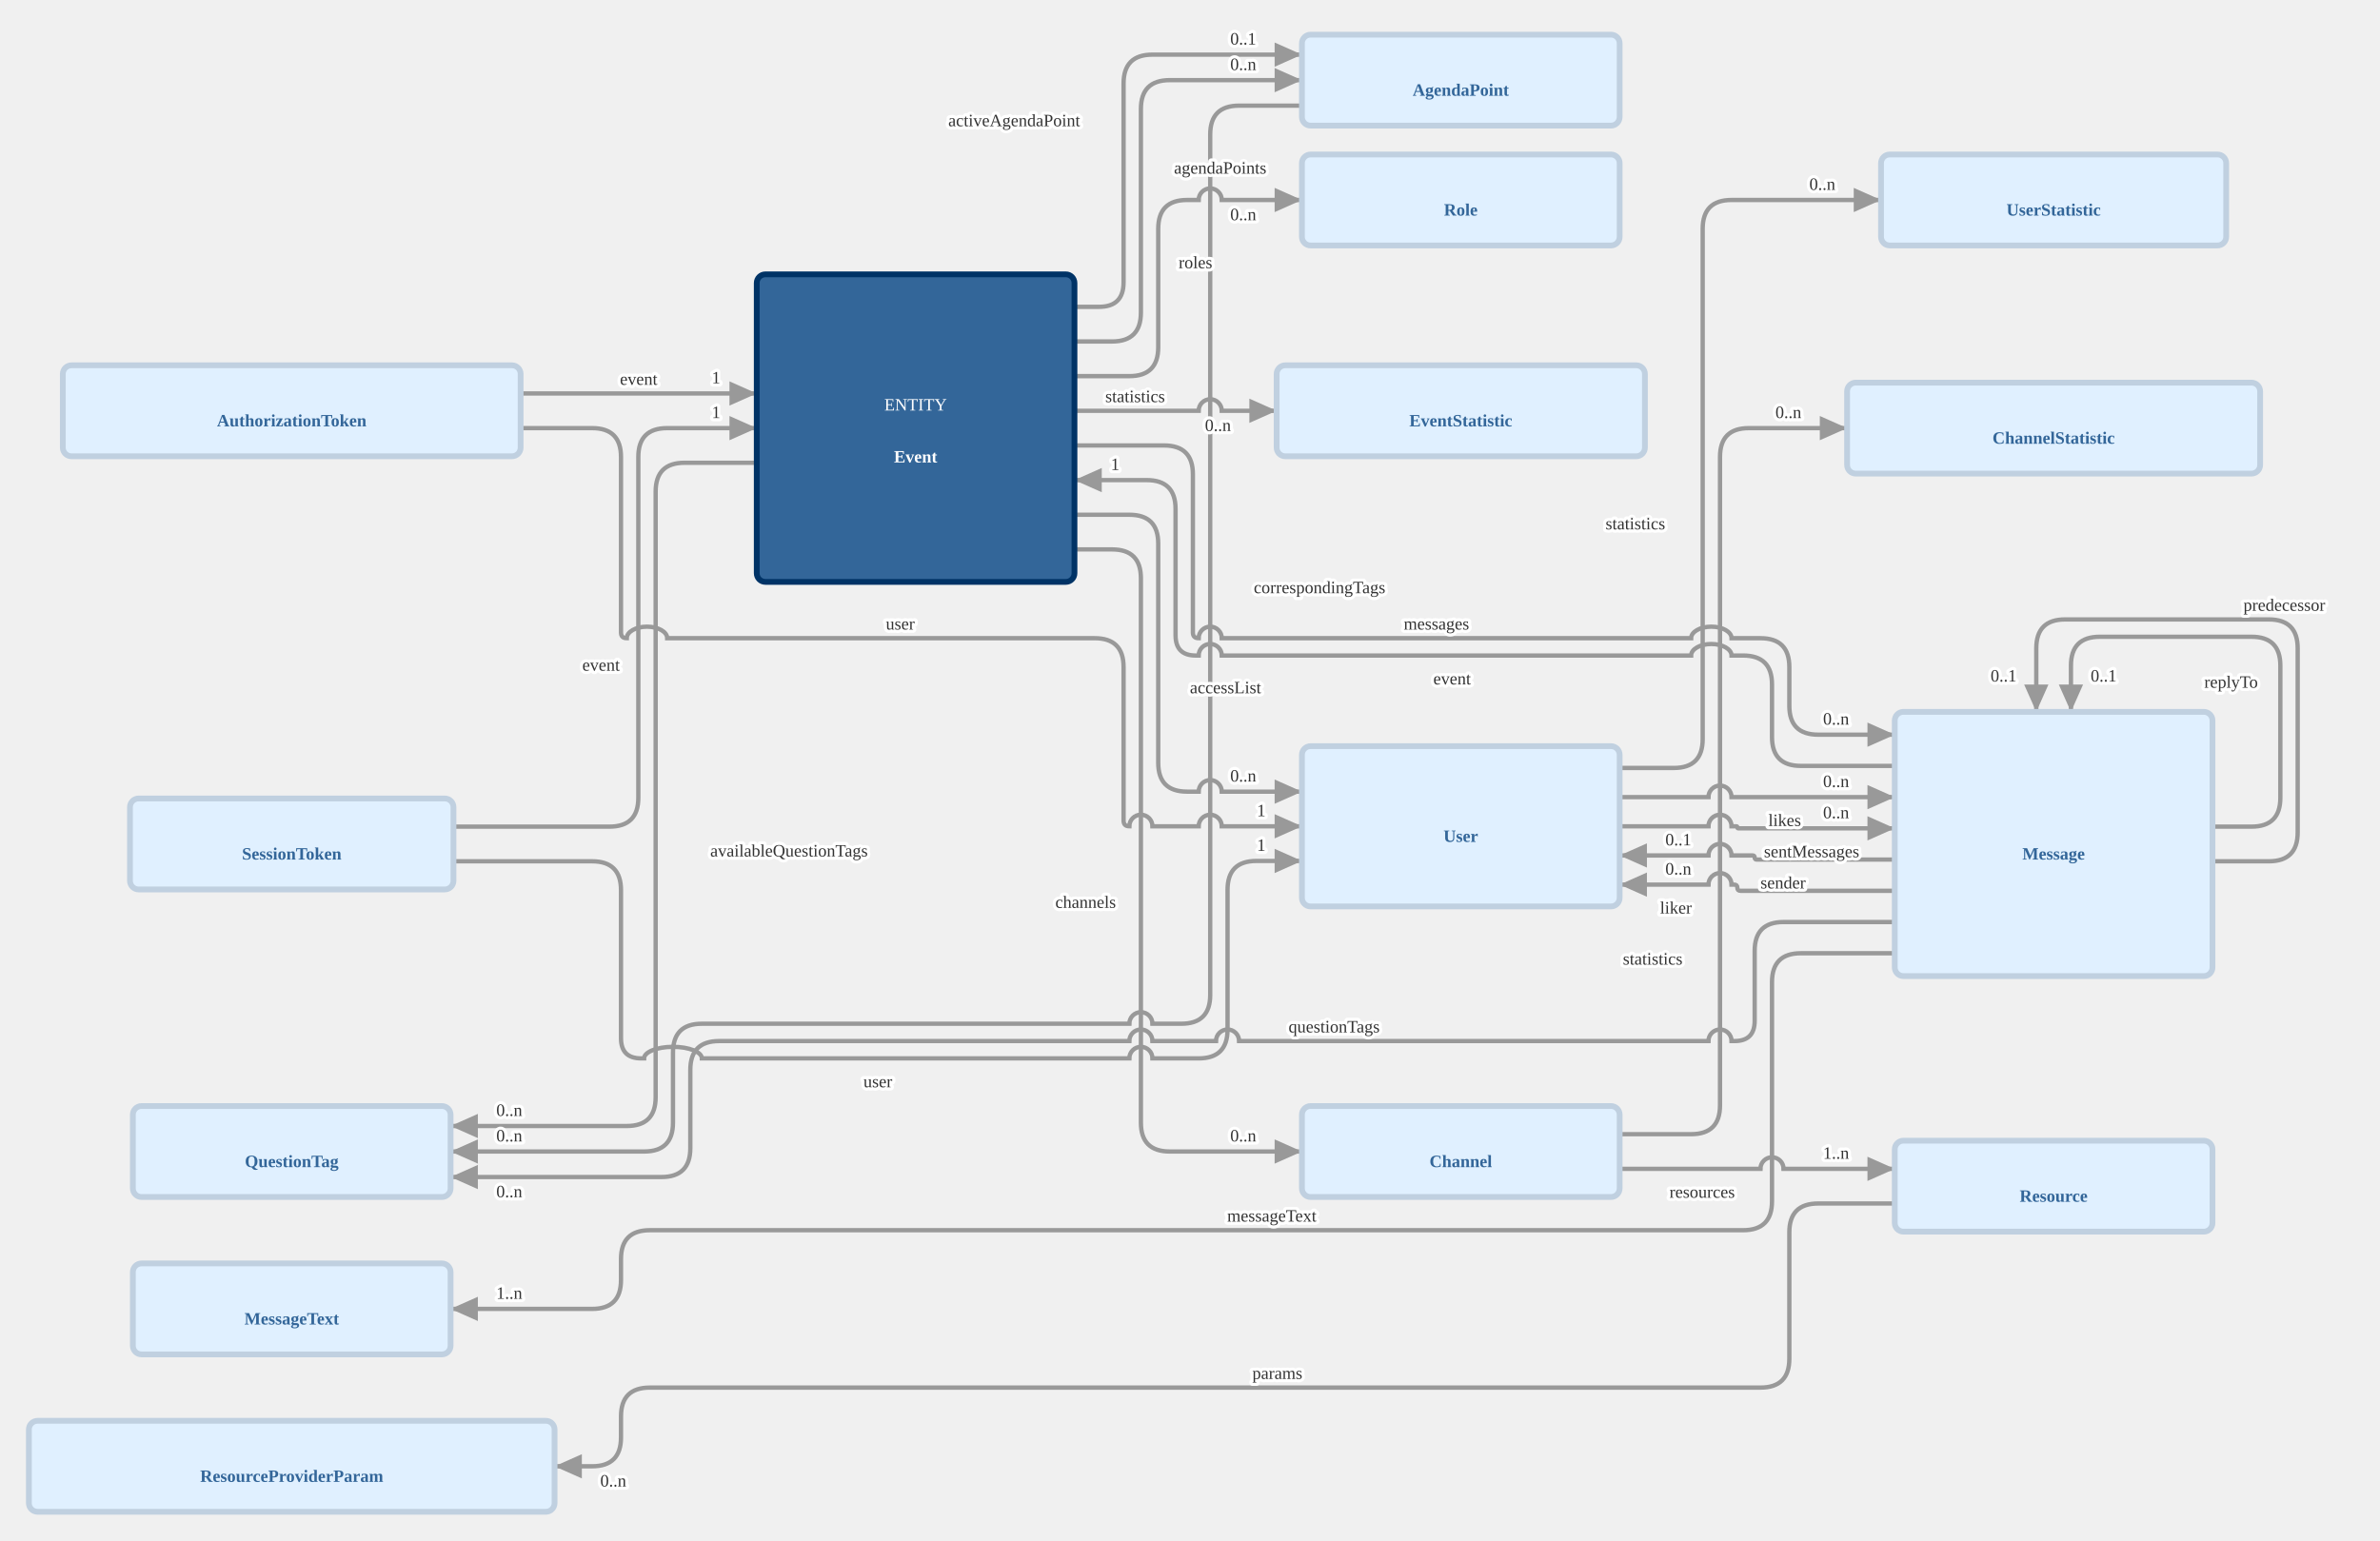
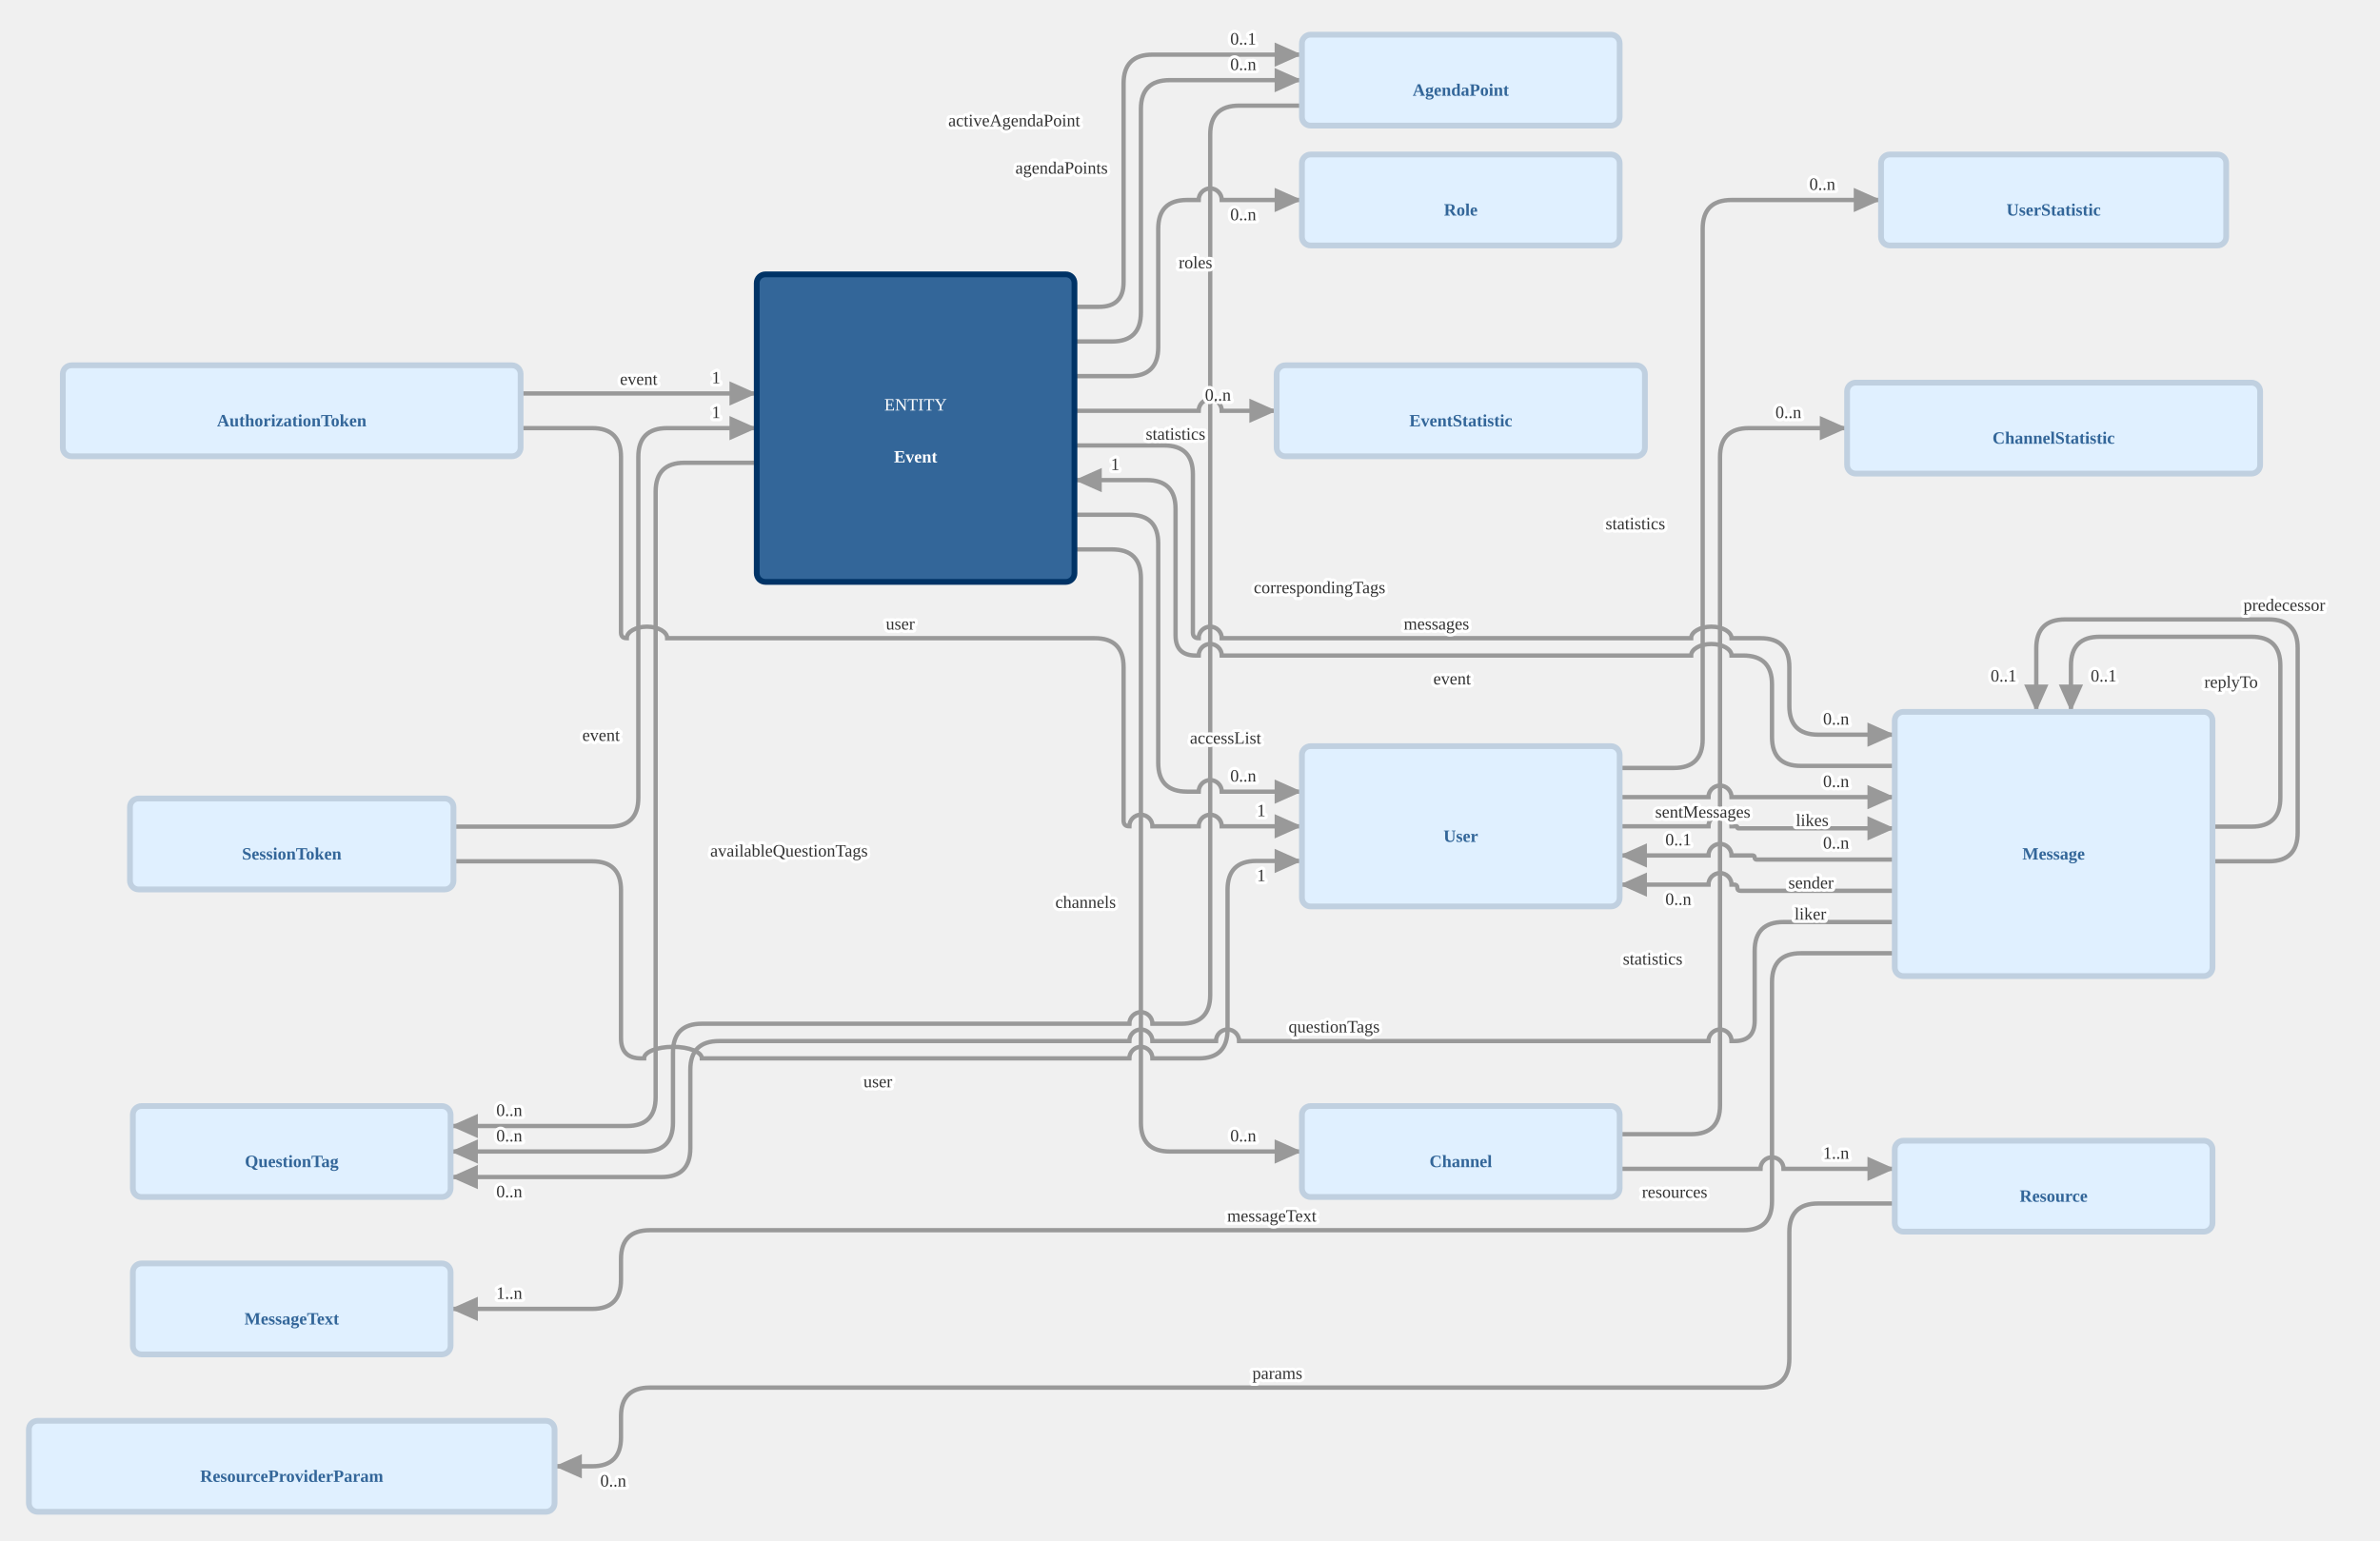
<svg xmlns="http://www.w3.org/2000/svg" xmlns:xlink="http://www.w3.org/1999/xlink" viewBox="20 16 1648 1067" width="1648" height="1067">
  <defs>
    <style>
.gradia-1b78e744 { fill: none; stroke: #999999; stroke-width: 3 }
.gradia-72a34555 { fill: #999999 }
.gradia-11dad4ff { font-family: var(--gradia-font-family, 'Helvetica'), ui-sans-serif, -apple-system, Helvetica, Arial, sans-serif; font-size: var(--gradia-size-font-edge, 16px); text-anchor: middle; fill: #333333; stroke: var(--gradia-color-edge-halo, #ffffff); stroke-width: 4.5; paint-order: stroke; stroke-linejoin: round }
.gradia-cc24e345 { font-family: var(--gradia-font-family, 'Helvetica'), ui-sans-serif, -apple-system, Helvetica, Arial, sans-serif; font-size: var(--gradia-size-font-arity, 16px); text-anchor: middle; fill: #333333; stroke: var(--gradia-color-edge-halo, #ffffff); stroke-width: 4.5; paint-order: stroke; stroke-linejoin: round }
.gradia-ceed8dfe { fill: #336699; stroke: #003366; stroke-width: 4 }
.gradia-8a074145 { font-family: var(--gradia-font-family, 'Helvetica'), ui-sans-serif, -apple-system, Helvetica, Arial, sans-serif; font-size: var(--gradia-size-font-type, 16px); text-anchor: middle; fill: #ffffff }
.gradia-fc3c7305 { font-family: var(--gradia-font-family, 'Helvetica'), ui-sans-serif, -apple-system, Helvetica, Arial, sans-serif; font-size: var(--gradia-size-font-node, 30px); font-weight: 600; text-anchor: middle; fill: #ffffff }
.gradia-a6a22853 { fill: #e0f0ff; stroke: #c0d0e0; stroke-width: 4 }
.gradia-769fb48f { font-family: var(--gradia-font-family, 'Helvetica'), ui-sans-serif, -apple-system, Helvetica, Arial, sans-serif; font-size: var(--gradia-size-font-node, 30px); font-weight: 600; text-anchor: middle; fill: #336699 }
</style>
    <marker id="gradia-2da9cad2039c-arrow" viewBox="0 0 10 10" refX="9" refY="5" markerWidth="21" markerHeight="21" markerUnits="userSpaceOnUse" orient="auto-start-reverse">
      <path d="M 0 1 L 9 5 L 0 9 z" class="gradia-72a34555" />
    </marker>
  </defs>
  <path d="M 764 396.5 L 790 396.5 Q 810 396.5 810 416.5 L 810 793.5 Q 810 813.5 830 813.5 L 921.5 813.5" class="gradia-1b78e744" marker-end="url(#gradia-2da9cad2039c-arrow)" />
  <path d="M 764 276.5 L 802 276.5 Q 822 276.5 822 256.5 L 822 174.5 Q 822 154.5 842 154.5 L 850 154.5 A 8 8 0 0 1 866 154.5 L 921.5 154.5" class="gradia-1b78e744" marker-end="url(#gradia-2da9cad2039c-arrow)" />
  <path d="M 764 372.5 L 802 372.5 Q 822 372.5 822 392.5 L 822 544.263 Q 822 564.263 842 564.263 L 850 564.263 A 8 8 0 0 1 866 564.263 L 921.5 564.263" class="gradia-1b78e744" marker-end="url(#gradia-2da9cad2039c-arrow)" />
  <path d="M 764 324.5 L 826 324.5 Q 846 324.5 846 344.5 L 846 454 Q 846 458 850 458 L 850 458 A 8 8 0 0 1 866 458 L 1191 458 A 14 8 0 0 1 1219 458 L 1239 458 Q 1259 458 1259 478 L 1259 504.812 Q 1259 524.812 1279 524.812 L 1332 524.812" class="gradia-1b78e744" marker-end="url(#gradia-2da9cad2039c-arrow)" />
  <path d="M 764 300.5 L 850 300.5 A 8 8 0 0 1 866 300.5 L 904 300.5" class="gradia-1b78e744" marker-end="url(#gradia-2da9cad2039c-arrow)" />
  <path d="M 544 336.5 L 494 336.5 Q 474 336.5 474 356.5 L 474 775.833 Q 474 795.833 454 795.833 L 332 795.833" class="gradia-1b78e744" marker-end="url(#gradia-2da9cad2039c-arrow)" />
  <path d="M 764 228.5 L 781 228.5 Q 798 228.5 798 211.5 L 798 73.833 Q 798 53.833 818 53.833 L 921.5 53.833" class="gradia-1b78e744" marker-end="url(#gradia-2da9cad2039c-arrow)" />
  <path d="M 764 252.5 L 790 252.5 Q 810 252.5 810 232.5 L 810 91.5 Q 810 71.5 830 71.5 L 921.5 71.5" class="gradia-1b78e744" marker-end="url(#gradia-2da9cad2039c-arrow)" />
  <path d="M 921.5 89.167 L 878 89.167 Q 858 89.167 858 109.167 L 858 705 Q 858 725 838 725 L 818 725 A 8 8 0 0 0 802 725 L 506 725 Q 486 725 486 745 L 486 793.5 Q 486 813.5 466 813.5 L 332 813.5" class="gradia-1b78e744" marker-end="url(#gradia-2da9cad2039c-arrow)" />
  <path d="M 1141.5 825.5 L 1239 825.5 A 8 8 0 0 1 1255 825.5 L 1332 825.5" class="gradia-1b78e744" marker-end="url(#gradia-2da9cad2039c-arrow)" />
  <path d="M 1141.5 801.5 L 1191 801.5 Q 1211 801.5 1211 781.5 L 1211 332.5 Q 1211 312.5 1231 312.5 L 1299 312.5" class="gradia-1b78e744" marker-end="url(#gradia-2da9cad2039c-arrow)" />
  <path d="M 1332 849.5 L 1279 849.5 Q 1259 849.5 1259 869.5 L 1259 957 Q 1259 977 1239 977 L 470 977 Q 450 977 450 997 L 450 1011.5 Q 450 1031.5 430 1031.5 L 404 1031.5" class="gradia-1b78e744" marker-end="url(#gradia-2da9cad2039c-arrow)" />
  <path d="M 1141.5 568.062 L 1203 568.062 A 8 8 0 0 1 1219 568.062 L 1332 568.062" class="gradia-1b78e744" marker-end="url(#gradia-2da9cad2039c-arrow)" />
  <path d="M 1141.5 588.263 L 1203 588.263 A 8 8 0 0 1 1219 588.263 L 1222.287 588.263 Q 1223 588.263 1223 588.975 L 1223 588.975 Q 1223 589.688 1223.713 589.688 L 1332 589.688" class="gradia-1b78e744" marker-end="url(#gradia-2da9cad2039c-arrow)" />
  <path d="M 1141.5 547.863 L 1179 547.863 Q 1199 547.863 1199 527.863 L 1199 174.5 Q 1199 154.5 1219 154.5 L 1322.5 154.5" class="gradia-1b78e744" marker-end="url(#gradia-2da9cad2039c-arrow)" />
  <path d="M 1332 611.312 L 1236.425 611.312 Q 1235 611.312 1235 609.888 L 1235 609.888 Q 1235 608.463 1233.575 608.463 L 1219 608.463 A 8 8 0 0 0 1203 608.463 L 1141.5 608.463" class="gradia-1b78e744" marker-end="url(#gradia-2da9cad2039c-arrow)" />
  <path d="M 1332 632.938 L 1225.138 632.938 Q 1223 632.938 1223 630.8 L 1223 630.8 Q 1223 628.663 1220.862 628.663 L 1219 628.663 A 8 8 0 0 0 1203 628.663 L 1141.5 628.663" class="gradia-1b78e744" marker-end="url(#gradia-2da9cad2039c-arrow)" />
  <path d="M 1332 546.438 L 1267 546.438 Q 1247 546.438 1247 526.438 L 1247 490 Q 1247 470 1227 470 L 1219 470 A 14 8 0 0 0 1191 470 L 866 470 A 8 8 0 0 0 850 470 L 848 470 Q 834 470 834 456 L 834 368.5 Q 834 348.5 814 348.5 L 764 348.5" class="gradia-1b78e744" marker-end="url(#gradia-2da9cad2039c-arrow)" />
  <path d="M 1552 588.5 L 1579 588.5 Q 1599 588.5 1599 568.5 L 1599 477 Q 1599 457 1579 457 L 1474 457 Q 1454 457 1454 477 L 1454 509" class="gradia-1b78e744" marker-end="url(#gradia-2da9cad2039c-arrow)" />
  <path d="M 1552 612.5 L 1591 612.5 Q 1611 612.5 1611 592.5 L 1611 465 Q 1611 445 1591 445 L 1450 445 Q 1430 445 1430 465 L 1430 509" class="gradia-1b78e744" marker-end="url(#gradia-2da9cad2039c-arrow)" />
  <path d="M 1332 654.562 L 1255 654.562 Q 1235 654.562 1235 674.562 L 1235 723 Q 1235 737 1221 737 L 1219 737 A 8 8 0 0 0 1203 737 L 878 737 A 8 8 0 0 0 862 737 L 818 737 A 8 8 0 0 0 802 737 L 518 737 Q 498 737 498 757 L 498 811.167 Q 498 831.167 478 831.167 L 332 831.167" class="gradia-1b78e744" marker-end="url(#gradia-2da9cad2039c-arrow)" />
  <path d="M 1332 676.188 L 1267 676.188 Q 1247 676.188 1247 696.188 L 1247 848 Q 1247 868 1227 868 L 470 868 Q 450 868 450 888 L 450 902.5 Q 450 922.5 430 922.5 L 332 922.5" class="gradia-1b78e744" marker-end="url(#gradia-2da9cad2039c-arrow)" />
  <path d="M 380.5 312.5 L 430 312.5 Q 450 312.5 450 332.5 L 450 454 Q 450 458 454 458 L 454 458 A 14 8 0 0 1 482 458 L 778 458 Q 798 458 798 478 L 798 584.263 Q 798 588.263 802 588.263 L 802 588.263 A 8 8 0 0 1 818 588.263 L 850 588.263 A 8 8 0 0 1 866 588.263 L 921.5 588.263" class="gradia-1b78e744" marker-end="url(#gradia-2da9cad2039c-arrow)" />
  <path d="M 380.5 288.5 L 544 288.5" class="gradia-1b78e744" marker-end="url(#gradia-2da9cad2039c-arrow)" />
  <path d="M 334 612.5 L 430 612.5 Q 450 612.5 450 632.5 L 450 735 Q 450 749 464 749 L 466 749 A 20 8 0 0 1 506 749 L 802 749 A 8 8 0 0 1 818 749 L 850 749 Q 870 749 870 729 L 870 632.263 Q 870 612.263 890 612.263 L 921.5 612.263" class="gradia-1b78e744" marker-end="url(#gradia-2da9cad2039c-arrow)" />
  <path d="M 334 588.5 L 442 588.5 Q 462 588.5 462 568.5 L 462 332.5 Q 462 312.5 482 312.5 L 544 312.5" class="gradia-1b78e744" marker-end="url(#gradia-2da9cad2039c-arrow)" />
  <a href="#event" xlink:href="#event">
    <rect x="544" y="206" width="220" height="213" rx="6" class="gradia-ceed8dfe" />
    <text x="654" y="300.3" class="gradia-8a074145">ENTITY</text>
    <text x="654" y="336.3" class="gradia-fc3c7305">Event</text>
  </a>
  <a href="#agendapoint" xlink:href="#agendapoint">
    <rect x="921.5" y="40" width="220" height="63" rx="6" class="gradia-a6a22853" />
    <text x="1031.5" y="82.3" class="gradia-769fb48f">AgendaPoint</text>
  </a>
  <a href="#channel" xlink:href="#channel">
    <rect x="921.5" y="782" width="220" height="63" rx="6" class="gradia-a6a22853" />
    <text x="1031.5" y="824.3" class="gradia-769fb48f">Channel</text>
  </a>
  <a href="#resource" xlink:href="#resource">
    <rect x="1332" y="806" width="220" height="63" rx="6" class="gradia-a6a22853" />
    <text x="1442" y="848.3" class="gradia-769fb48f">Resource</text>
  </a>
  <a href="#resourceproviderparam" xlink:href="#resourceproviderparam">
    <rect x="40" y="1000" width="364" height="63" rx="6" class="gradia-a6a22853" />
    <text x="222" y="1042.3" class="gradia-769fb48f">ResourceProviderParam</text>
  </a>
  <a href="#role" xlink:href="#role">
    <rect x="921.5" y="123" width="220" height="63" rx="6" class="gradia-a6a22853" />
    <text x="1031.5" y="165.3" class="gradia-769fb48f">Role</text>
  </a>
  <a href="#user" xlink:href="#user">
    <rect x="921.5" y="532.763" width="220" height="111" rx="6" class="gradia-a6a22853" />
    <text x="1031.5" y="599.062" class="gradia-769fb48f">User</text>
  </a>
  <a href="#message" xlink:href="#message">
    <rect x="1332" y="509" width="220" height="183" rx="6" class="gradia-a6a22853" />
    <text x="1442" y="611.3" class="gradia-769fb48f">Message</text>
  </a>
  <a href="#messagetext" xlink:href="#messagetext">
    <rect x="112" y="891" width="220" height="63" rx="6" class="gradia-a6a22853" />
    <text x="222" y="933.3" class="gradia-769fb48f">MessageText</text>
  </a>
  <a href="#questiontag" xlink:href="#questiontag">
    <rect x="112" y="782" width="220" height="63" rx="6" class="gradia-a6a22853" />
    <text x="222" y="824.3" class="gradia-769fb48f">QuestionTag</text>
  </a>
  <a href="#authorizationtoken" xlink:href="#authorizationtoken">
    <rect x="63.5" y="269" width="317" height="63" rx="6" class="gradia-a6a22853" />
    <text x="222" y="311.3" class="gradia-769fb48f">AuthorizationToken</text>
  </a>
  <a href="#sessiontoken" xlink:href="#sessiontoken">
    <rect x="110" y="569" width="224" height="63" rx="6" class="gradia-a6a22853" />
    <text x="222" y="611.3" class="gradia-769fb48f">SessionToken</text>
  </a>
  <a href="#eventstatistic" xlink:href="#eventstatistic">
    <rect x="904" y="269" width="255" height="63" rx="6" class="gradia-a6a22853" />
    <text x="1031.5" y="311.3" class="gradia-769fb48f">EventStatistic</text>
  </a>
  <a href="#channelstatistic" xlink:href="#channelstatistic">
    <rect x="1299" y="281" width="286" height="63" rx="6" class="gradia-a6a22853" />
    <text x="1442" y="323.3" class="gradia-769fb48f">ChannelStatistic</text>
  </a>
  <a href="#userstatistic" xlink:href="#userstatistic">
    <rect x="1322.5" y="123" width="239" height="63" rx="6" class="gradia-a6a22853" />
    <text x="1442" y="165.3" class="gradia-769fb48f">UserStatistic</text>
  </a>
  <text x="771.72" y="644.75" class="gradia-11dad4ff">channels</text>
  <text x="880.86" y="806.5" class="gradia-cc24e345">0..n</text>
  <text x="847.8" y="201.75" class="gradia-11dad4ff">roles</text>
  <text x="880.86" y="168.5" class="gradia-cc24e345">0..n</text>
-   <text x="868.6" y="496.131" class="gradia-11dad4ff">accessList</text>
+   <text x="868.6" y="531.058" class="gradia-11dad4ff">accessList</text>
  <text x="880.86" y="557.263" class="gradia-cc24e345">0..n</text>
  <text x="1014.656" y="452" class="gradia-11dad4ff">messages</text>
  <text x="1291.36" y="517.812" class="gradia-cc24e345">0..n</text>
-   <text x="806" y="294.5" class="gradia-11dad4ff">statistics</text>
-   <text x="863.36" y="314.5" class="gradia-cc24e345">0..n</text>
+   <text x="834" y="320.5" class="gradia-11dad4ff">statistics</text>
+   <text x="863.36" y="293.5" class="gradia-cc24e345">0..n</text>
  <text x="566.36" y="609.167" class="gradia-11dad4ff">availableQuestionTags</text>
  <text x="372.64" y="788.833" class="gradia-cc24e345">0..n</text>
  <text x="722.28" y="103.417" class="gradia-11dad4ff">activeAgendaPoint</text>
  <text x="880.86" y="46.833" class="gradia-cc24e345">0..1</text>
-   <text x="864.92" y="136.25" class="gradia-11dad4ff">agendaPoints</text>
+   <text x="755.08" y="136.25" class="gradia-11dad4ff">agendaPoints</text>
  <text x="880.86" y="64.5" class="gradia-cc24e345">0..n</text>
  <text x="933.72" y="426.817" class="gradia-11dad4ff">correspondingTags</text>
  <text x="372.64" y="806.5" class="gradia-cc24e345">0..n</text>
-   <text x="1198.65" y="845.5" class="gradia-11dad4ff">resources</text>
+   <text x="1179.6" y="845.5" class="gradia-11dad4ff">resources</text>
  <text x="1291.36" y="818.5" class="gradia-cc24e345">1..n</text>
  <text x="1164.4" y="684.05" class="gradia-11dad4ff">statistics</text>
  <text x="1258.36" y="305.5" class="gradia-cc24e345">0..n</text>
  <text x="904.5" y="971" class="gradia-11dad4ff">params</text>
  <text x="444.64" y="1045.5" class="gradia-cc24e345">0..n</text>
-   <text x="1255.8" y="588.062" class="gradia-11dad4ff">likes</text>
+   <text x="1274.85" y="588.062" class="gradia-11dad4ff">likes</text>
  <text x="1291.36" y="561.062" class="gradia-cc24e345">0..n</text>
-   <text x="1274.423" y="609.688" class="gradia-11dad4ff">sentMessages</text>
-   <text x="1291.36" y="582.688" class="gradia-cc24e345">0..n</text>
+   <text x="1199.077" y="582.263" class="gradia-11dad4ff">sentMessages</text>
+   <text x="1291.36" y="603.688" class="gradia-cc24e345">0..n</text>
  <text x="1152.4" y="382.618" class="gradia-11dad4ff">statistics</text>
  <text x="1281.86" y="147.5" class="gradia-cc24e345">0..n</text>
-   <text x="1254.66" y="631.312" class="gradia-11dad4ff">sender</text>
+   <text x="1273.995" y="631.312" class="gradia-11dad4ff">sender</text>
  <text x="1182.14" y="601.463" class="gradia-cc24e345">0..1</text>
-   <text x="1180.455" y="648.663" class="gradia-11dad4ff">liker</text>
-   <text x="1182.14" y="621.663" class="gradia-cc24e345">0..n</text>
+   <text x="1273.568" y="652.938" class="gradia-11dad4ff">liker</text>
+   <text x="1182.14" y="642.663" class="gradia-cc24e345">0..n</text>
  <text x="1025.469" y="490" class="gradia-11dad4ff">event</text>
  <text x="792.16" y="341.5" class="gradia-cc24e345">1</text>
  <text x="1564.88" y="492.3" class="gradia-11dad4ff">replyTo</text>
  <text x="1476.64" y="488" class="gradia-cc24e345">0..1</text>
  <text x="1601.75" y="439" class="gradia-11dad4ff">predecessor</text>
  <text x="1407.36" y="488" class="gradia-cc24e345">0..1</text>
  <text x="943.796" y="731" class="gradia-11dad4ff">questionTags</text>
  <text x="372.64" y="845.167" class="gradia-cc24e345">0..n</text>
  <text x="900.656" y="862" class="gradia-11dad4ff">messageText</text>
  <text x="372.64" y="915.5" class="gradia-cc24e345">1..n</text>
  <text x="643.381" y="452" class="gradia-11dad4ff">user</text>
  <text x="893.34" y="581.263" class="gradia-cc24e345">1</text>
  <text x="462.25" y="282.5" class="gradia-11dad4ff">event</text>
  <text x="515.84" y="281.5" class="gradia-cc24e345">1</text>
  <text x="627.869" y="769" class="gradia-11dad4ff">user</text>
-   <text x="893.34" y="605.263" class="gradia-cc24e345">1</text>
-   <text x="436.2" y="480.5" class="gradia-11dad4ff">event</text>
+   <text x="893.34" y="626.263" class="gradia-cc24e345">1</text>
+   <text x="436.2" y="529.1" class="gradia-11dad4ff">event</text>
  <text x="515.84" y="305.5" class="gradia-cc24e345">1</text>
</svg>
